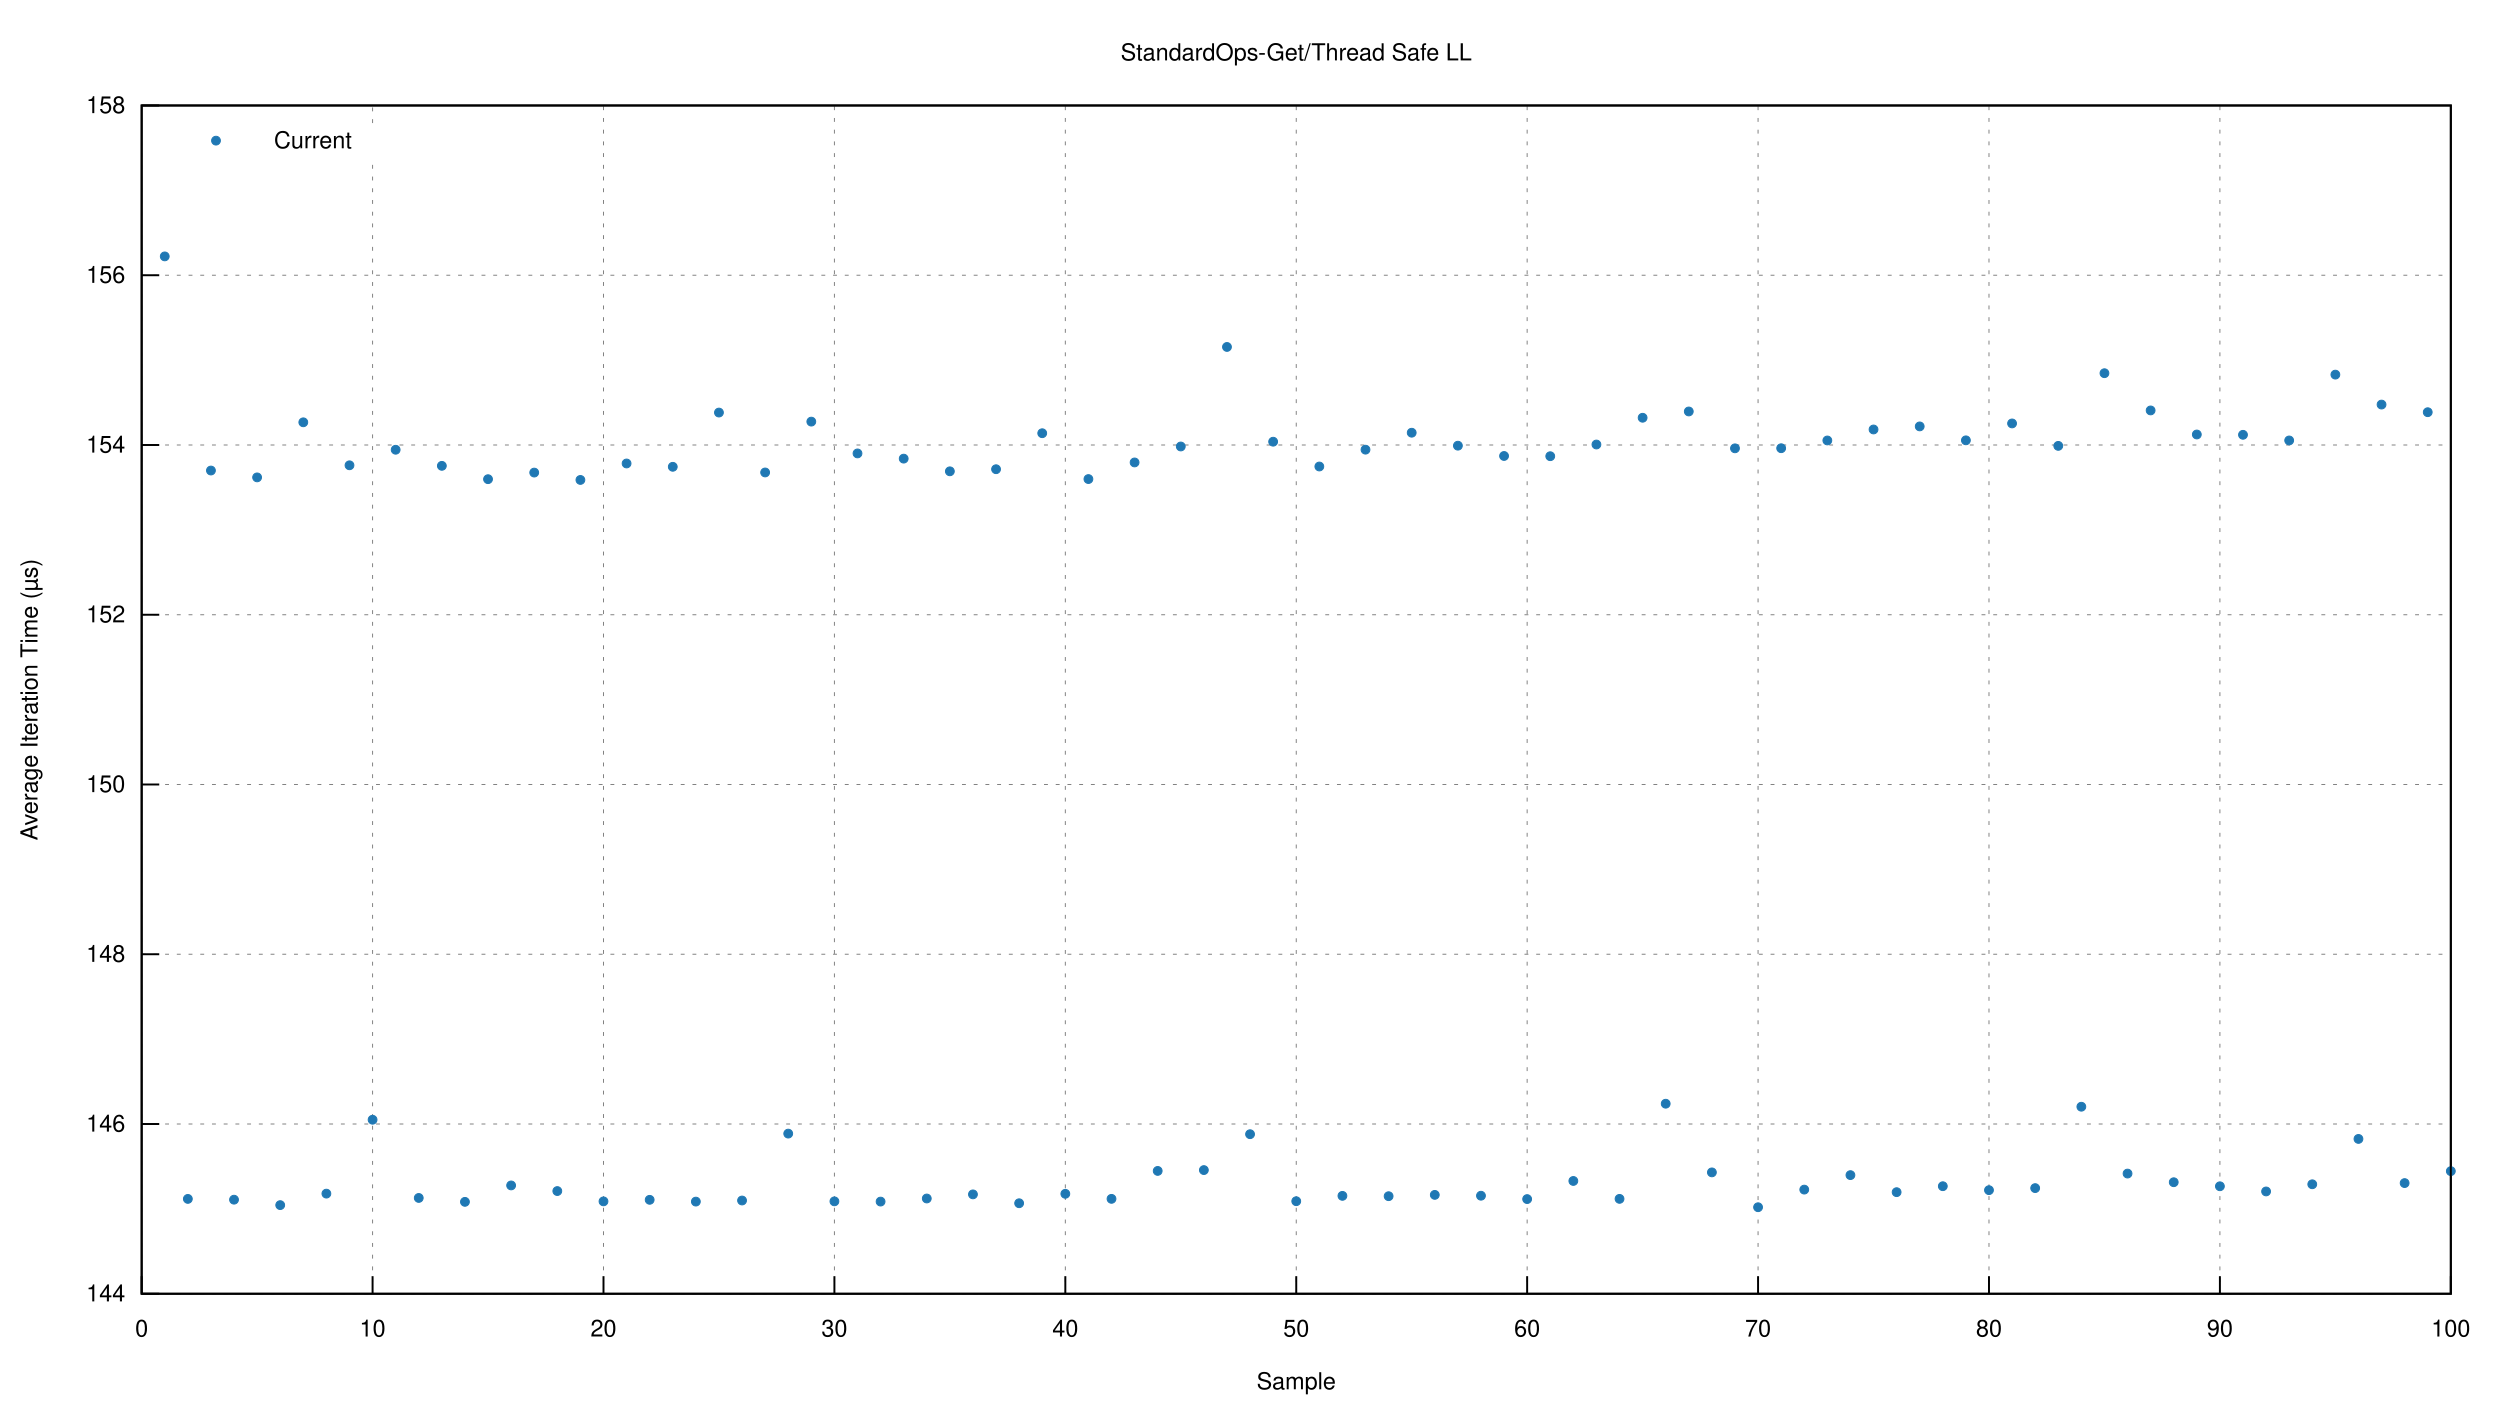
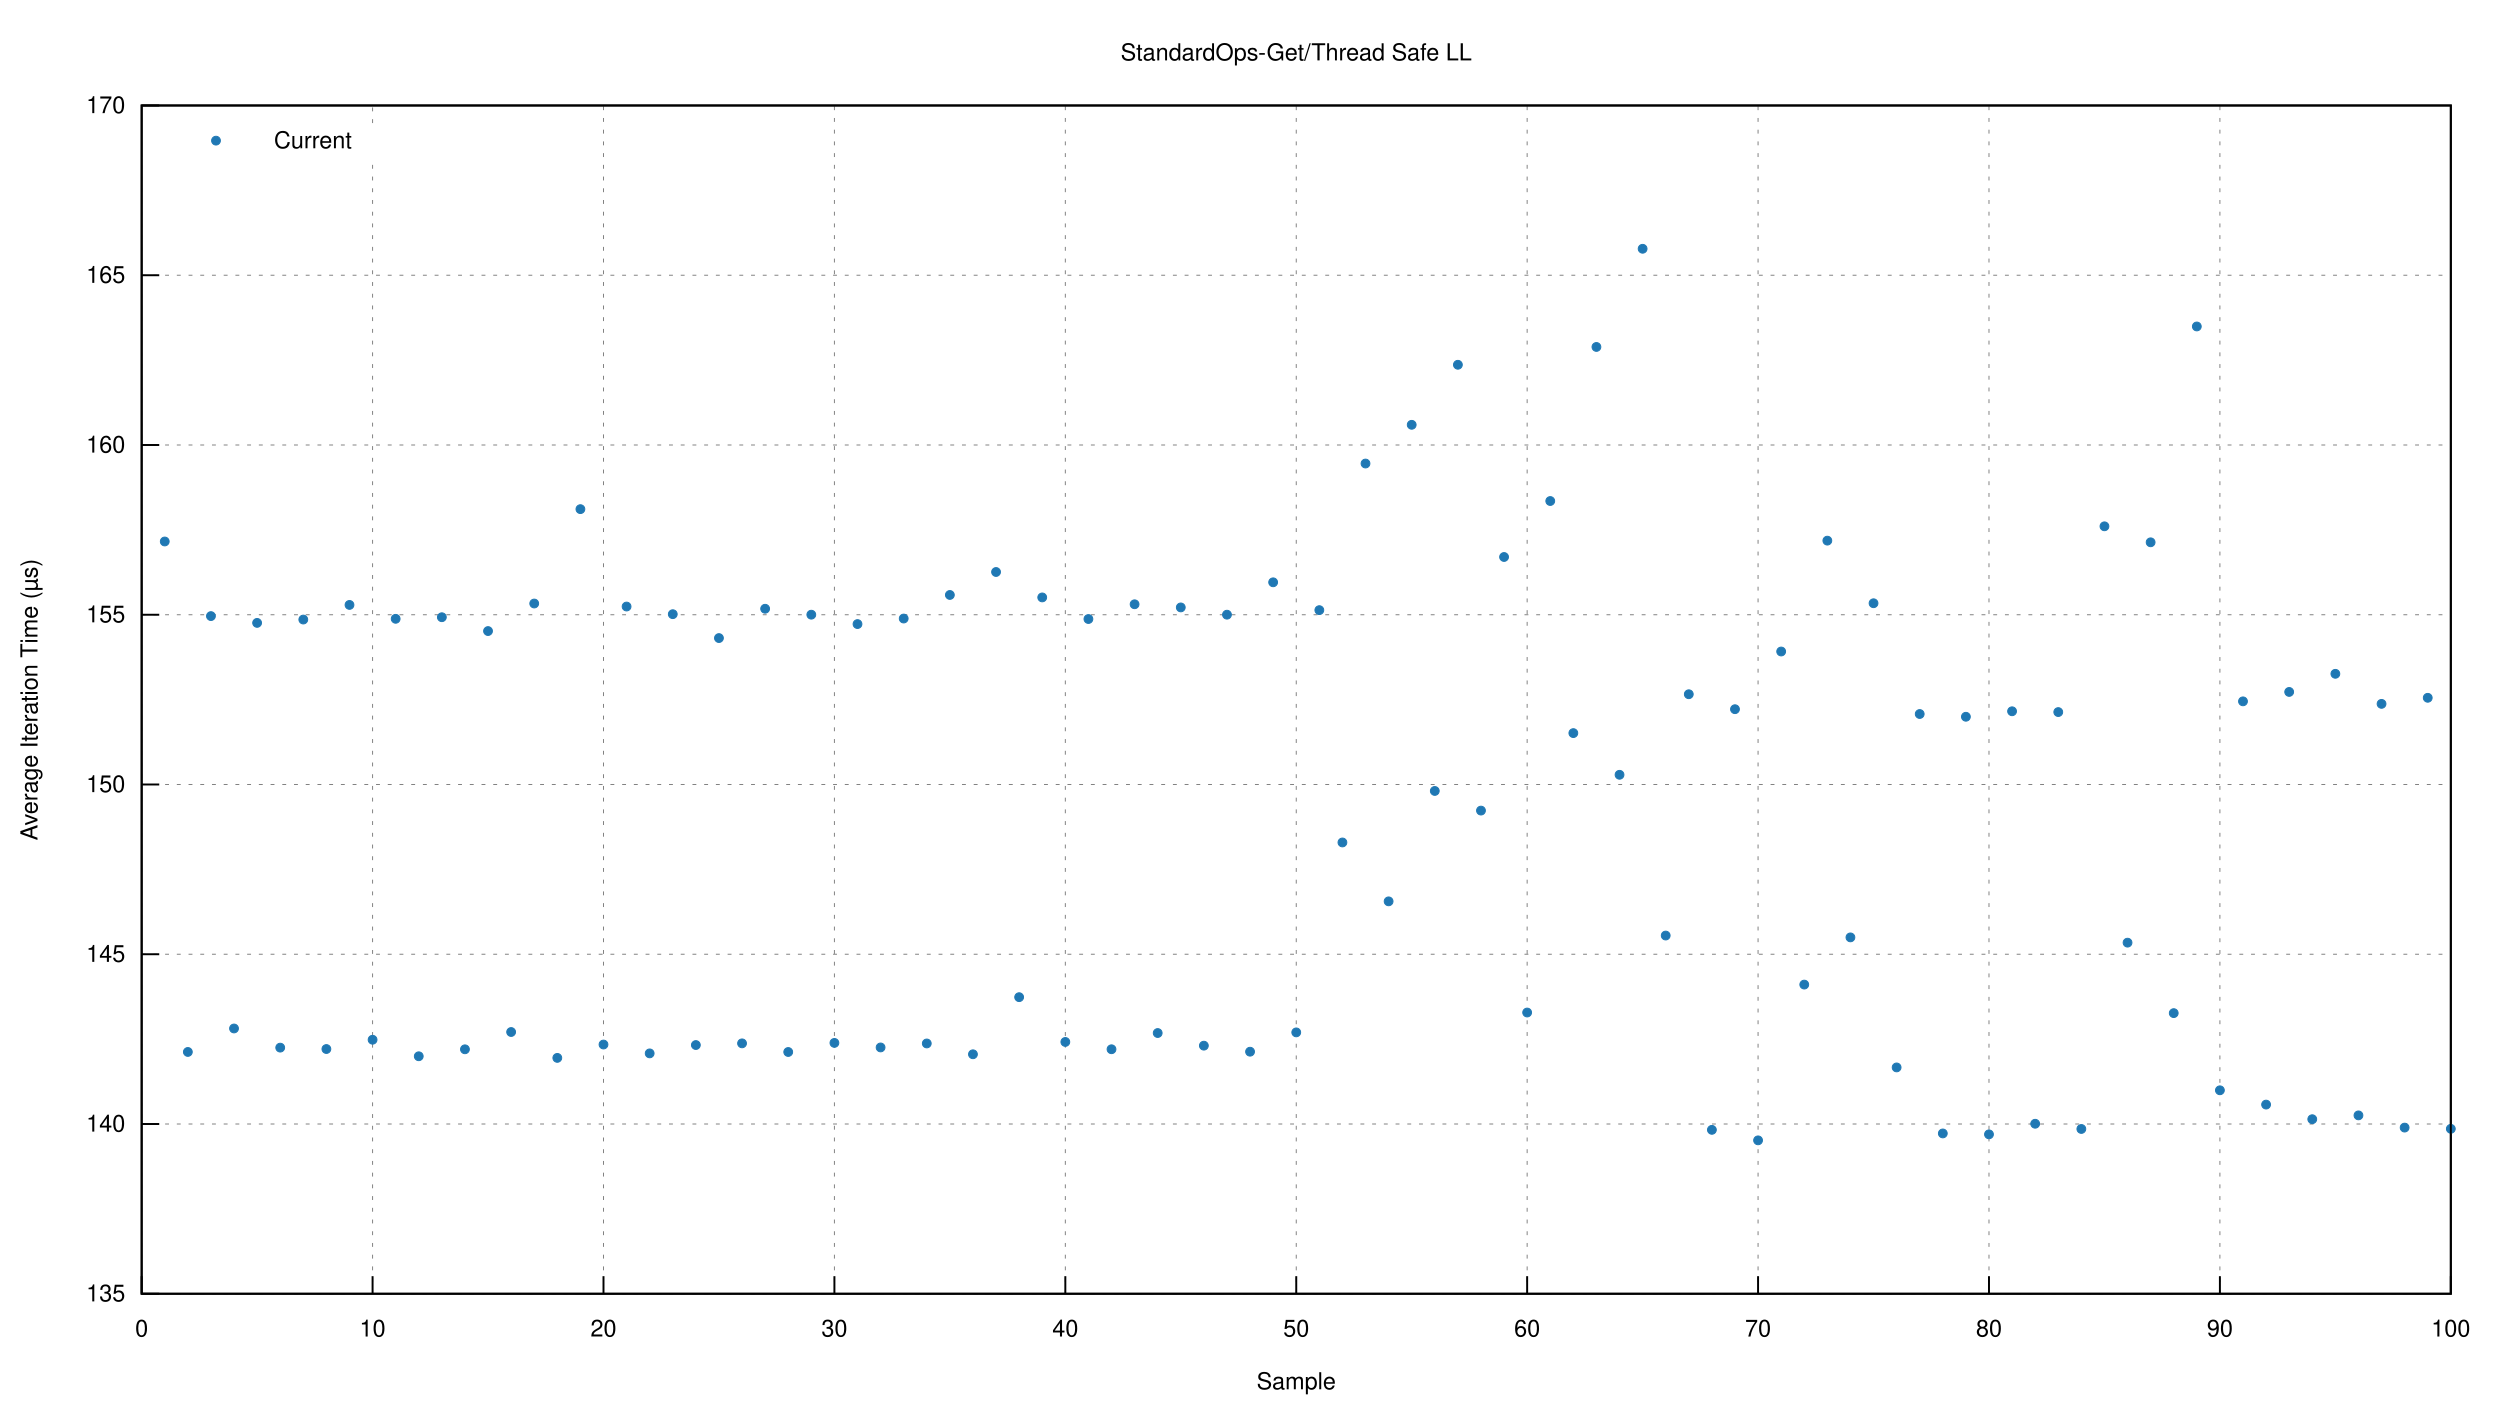
<svg xmlns="http://www.w3.org/2000/svg" xmlns:xlink="http://www.w3.org/1999/xlink" viewBox="0 0 1280 720">
  <g id="gnuplot_canvas">
    <rect x="0" y="0" width="1280" height="720" fill="none" />
    <defs>
      <circle id="gpDot" r="0.5" stroke-width="0.5" stroke="currentColor" />
      <path id="gpPt0" stroke-width="0.222" stroke="currentColor" d="M-1,0 h2 M0,-1 v2" />
      <path id="gpPt1" stroke-width="0.222" stroke="currentColor" d="M-1,-1 L1,1 M1,-1 L-1,1" />
      <path id="gpPt2" stroke-width="0.222" stroke="currentColor" d="M-1,0 L1,0 M0,-1 L0,1 M-1,-1 L1,1 M-1,1 L1,-1" />
      <rect id="gpPt3" stroke-width="0.222" stroke="currentColor" x="-1" y="-1" width="2" height="2" />
      <rect id="gpPt4" stroke-width="0.222" stroke="currentColor" fill="currentColor" x="-1" y="-1" width="2" height="2" />
      <circle id="gpPt5" stroke-width="0.222" stroke="currentColor" cx="0" cy="0" r="1" />
      <use xlink:href="#gpPt5" id="gpPt6" fill="currentColor" stroke="none" />
      <path id="gpPt7" stroke-width="0.222" stroke="currentColor" d="M0,-1.33 L-1.33,0.67 L1.33,0.67 z" />
      <use xlink:href="#gpPt7" id="gpPt8" fill="currentColor" stroke="none" />
      <use xlink:href="#gpPt7" id="gpPt9" stroke="currentColor" transform="rotate(180)" />
      <use xlink:href="#gpPt9" id="gpPt10" fill="currentColor" stroke="none" />
      <use xlink:href="#gpPt3" id="gpPt11" stroke="currentColor" transform="rotate(45)" />
      <use xlink:href="#gpPt11" id="gpPt12" fill="currentColor" stroke="none" />
      <path id="gpPt13" stroke-width="0.222" stroke="currentColor" d="M0,1.330 L1.265,0.411 L0.782,-1.067 L-0.782,-1.076 L-1.265,0.411 z" />
      <use xlink:href="#gpPt13" id="gpPt14" fill="currentColor" stroke="none" />
      <filter id="textbox" filterUnits="objectBoundingBox" x="0" y="0" height="1" width="1">
        <feFlood flood-color="white" flood-opacity="1" result="bgnd" />
        <feComposite in="SourceGraphic" in2="bgnd" operator="atop" />
      </filter>
      <filter id="greybox" filterUnits="objectBoundingBox" x="0" y="0" height="1" width="1">
        <feFlood flood-color="lightgrey" flood-opacity="1" result="grey" />
        <feComposite in="SourceGraphic" in2="grey" operator="atop" />
      </filter>
    </defs>
    <g fill="none" color="white" stroke="currentColor" stroke-width="1.00" stroke-linecap="butt" stroke-linejoin="miter">
</g>
    <g fill="none" color="black" stroke="currentColor" stroke-width="1.00" stroke-linecap="butt" stroke-linejoin="miter">
</g>
    <g fill="none" color="black" stroke="black" stroke-width="0.50" stroke-linecap="butt" stroke-linejoin="miter">
</g>
    <g fill="none" color="gray" stroke="currentColor" stroke-width="0.50" stroke-linecap="butt" stroke-linejoin="miter">
      <path stroke="gray" stroke-dasharray="2,4" class="gridline" d="M72.53,662.40 L1254.82,662.40  " />
    </g>
    <g fill="none" color="gray" stroke="gray" stroke-width="1.00" stroke-linecap="butt" stroke-linejoin="miter">
</g>
    <g fill="none" color="black" stroke="currentColor" stroke-width="1.00" stroke-linecap="butt" stroke-linejoin="miter">
      <path stroke="black" d="M72.53,662.40 L81.53,662.40  " />
      <g transform="translate(64.14,666.30)" stroke="none" fill="black" font-family="Helvetica" font-size="12.00" text-anchor="end">
        <text>
-           <tspan font-family="Helvetica"> 144</tspan>
+           <tspan font-family="Helvetica"> 135</tspan>
        </text>
      </g>
    </g>
    <g fill="none" color="black" stroke="currentColor" stroke-width="1.00" stroke-linecap="butt" stroke-linejoin="miter">
</g>
    <g fill="none" color="black" stroke="black" stroke-width="0.50" stroke-linecap="butt" stroke-linejoin="miter">
</g>
    <g fill="none" color="gray" stroke="currentColor" stroke-width="0.50" stroke-linecap="butt" stroke-linejoin="miter">
      <path stroke="gray" stroke-dasharray="2,4" class="gridline" d="M72.53,575.49 L1254.82,575.49  " />
    </g>
    <g fill="none" color="gray" stroke="gray" stroke-width="1.00" stroke-linecap="butt" stroke-linejoin="miter">
</g>
    <g fill="none" color="black" stroke="currentColor" stroke-width="1.00" stroke-linecap="butt" stroke-linejoin="miter">
      <path stroke="black" d="M72.53,575.49 L81.53,575.49  " />
      <g transform="translate(64.14,579.39)" stroke="none" fill="black" font-family="Helvetica" font-size="12.00" text-anchor="end">
        <text>
-           <tspan font-family="Helvetica"> 146</tspan>
+           <tspan font-family="Helvetica"> 140</tspan>
        </text>
      </g>
    </g>
    <g fill="none" color="black" stroke="currentColor" stroke-width="1.00" stroke-linecap="butt" stroke-linejoin="miter">
</g>
    <g fill="none" color="black" stroke="black" stroke-width="0.50" stroke-linecap="butt" stroke-linejoin="miter">
</g>
    <g fill="none" color="gray" stroke="currentColor" stroke-width="0.50" stroke-linecap="butt" stroke-linejoin="miter">
      <path stroke="gray" stroke-dasharray="2,4" class="gridline" d="M72.53,488.57 L1254.82,488.57  " />
    </g>
    <g fill="none" color="gray" stroke="gray" stroke-width="1.00" stroke-linecap="butt" stroke-linejoin="miter">
</g>
    <g fill="none" color="black" stroke="currentColor" stroke-width="1.00" stroke-linecap="butt" stroke-linejoin="miter">
      <path stroke="black" d="M72.53,488.57 L81.53,488.57  " />
      <g transform="translate(64.14,492.47)" stroke="none" fill="black" font-family="Helvetica" font-size="12.00" text-anchor="end">
        <text>
-           <tspan font-family="Helvetica"> 148</tspan>
+           <tspan font-family="Helvetica"> 145</tspan>
        </text>
      </g>
    </g>
    <g fill="none" color="black" stroke="currentColor" stroke-width="1.00" stroke-linecap="butt" stroke-linejoin="miter">
</g>
    <g fill="none" color="black" stroke="black" stroke-width="0.50" stroke-linecap="butt" stroke-linejoin="miter">
</g>
    <g fill="none" color="gray" stroke="currentColor" stroke-width="0.50" stroke-linecap="butt" stroke-linejoin="miter">
      <path stroke="gray" stroke-dasharray="2,4" class="gridline" d="M72.53,401.66 L1254.82,401.66  " />
    </g>
    <g fill="none" color="gray" stroke="gray" stroke-width="1.00" stroke-linecap="butt" stroke-linejoin="miter">
</g>
    <g fill="none" color="black" stroke="currentColor" stroke-width="1.00" stroke-linecap="butt" stroke-linejoin="miter">
      <path stroke="black" d="M72.53,401.66 L81.53,401.66  " />
      <g transform="translate(64.14,405.56)" stroke="none" fill="black" font-family="Helvetica" font-size="12.00" text-anchor="end">
        <text>
          <tspan font-family="Helvetica"> 150</tspan>
        </text>
      </g>
    </g>
    <g fill="none" color="black" stroke="currentColor" stroke-width="1.00" stroke-linecap="butt" stroke-linejoin="miter">
</g>
    <g fill="none" color="black" stroke="black" stroke-width="0.50" stroke-linecap="butt" stroke-linejoin="miter">
</g>
    <g fill="none" color="gray" stroke="currentColor" stroke-width="0.50" stroke-linecap="butt" stroke-linejoin="miter">
      <path stroke="gray" stroke-dasharray="2,4" class="gridline" d="M72.53,314.75 L1254.82,314.75  " />
    </g>
    <g fill="none" color="gray" stroke="gray" stroke-width="1.00" stroke-linecap="butt" stroke-linejoin="miter">
</g>
    <g fill="none" color="black" stroke="currentColor" stroke-width="1.00" stroke-linecap="butt" stroke-linejoin="miter">
      <path stroke="black" d="M72.53,314.75 L81.53,314.75  " />
      <g transform="translate(64.14,318.65)" stroke="none" fill="black" font-family="Helvetica" font-size="12.00" text-anchor="end">
        <text>
-           <tspan font-family="Helvetica"> 152</tspan>
+           <tspan font-family="Helvetica"> 155</tspan>
        </text>
      </g>
    </g>
    <g fill="none" color="black" stroke="currentColor" stroke-width="1.00" stroke-linecap="butt" stroke-linejoin="miter">
</g>
    <g fill="none" color="black" stroke="black" stroke-width="0.50" stroke-linecap="butt" stroke-linejoin="miter">
</g>
    <g fill="none" color="gray" stroke="currentColor" stroke-width="0.50" stroke-linecap="butt" stroke-linejoin="miter">
      <path stroke="gray" stroke-dasharray="2,4" class="gridline" d="M72.53,227.84 L1254.82,227.84  " />
    </g>
    <g fill="none" color="gray" stroke="gray" stroke-width="1.00" stroke-linecap="butt" stroke-linejoin="miter">
</g>
    <g fill="none" color="black" stroke="currentColor" stroke-width="1.00" stroke-linecap="butt" stroke-linejoin="miter">
      <path stroke="black" d="M72.53,227.84 L81.53,227.84  " />
      <g transform="translate(64.14,231.74)" stroke="none" fill="black" font-family="Helvetica" font-size="12.00" text-anchor="end">
        <text>
-           <tspan font-family="Helvetica"> 154</tspan>
+           <tspan font-family="Helvetica"> 160</tspan>
        </text>
      </g>
    </g>
    <g fill="none" color="black" stroke="currentColor" stroke-width="1.00" stroke-linecap="butt" stroke-linejoin="miter">
</g>
    <g fill="none" color="black" stroke="black" stroke-width="0.50" stroke-linecap="butt" stroke-linejoin="miter">
</g>
    <g fill="none" color="gray" stroke="currentColor" stroke-width="0.50" stroke-linecap="butt" stroke-linejoin="miter">
      <path stroke="gray" stroke-dasharray="2,4" class="gridline" d="M72.53,140.92 L1254.82,140.92  " />
    </g>
    <g fill="none" color="gray" stroke="gray" stroke-width="1.00" stroke-linecap="butt" stroke-linejoin="miter">
</g>
    <g fill="none" color="black" stroke="currentColor" stroke-width="1.00" stroke-linecap="butt" stroke-linejoin="miter">
      <path stroke="black" d="M72.53,140.92 L81.53,140.92  " />
      <g transform="translate(64.14,144.82)" stroke="none" fill="black" font-family="Helvetica" font-size="12.00" text-anchor="end">
        <text>
-           <tspan font-family="Helvetica"> 156</tspan>
+           <tspan font-family="Helvetica"> 165</tspan>
        </text>
      </g>
    </g>
    <g fill="none" color="black" stroke="currentColor" stroke-width="1.00" stroke-linecap="butt" stroke-linejoin="miter">
</g>
    <g fill="none" color="black" stroke="black" stroke-width="0.50" stroke-linecap="butt" stroke-linejoin="miter">
</g>
    <g fill="none" color="gray" stroke="currentColor" stroke-width="0.50" stroke-linecap="butt" stroke-linejoin="miter">
      <path stroke="gray" stroke-dasharray="2,4" class="gridline" d="M72.53,54.01 L1254.82,54.01  " />
    </g>
    <g fill="none" color="gray" stroke="gray" stroke-width="1.00" stroke-linecap="butt" stroke-linejoin="miter">
</g>
    <g fill="none" color="black" stroke="currentColor" stroke-width="1.00" stroke-linecap="butt" stroke-linejoin="miter">
      <path stroke="black" d="M72.53,54.01 L81.53,54.01  " />
      <g transform="translate(64.14,57.91)" stroke="none" fill="black" font-family="Helvetica" font-size="12.00" text-anchor="end">
        <text>
-           <tspan font-family="Helvetica"> 158</tspan>
+           <tspan font-family="Helvetica"> 170</tspan>
        </text>
      </g>
    </g>
    <g fill="none" color="black" stroke="currentColor" stroke-width="1.00" stroke-linecap="butt" stroke-linejoin="miter">
</g>
    <g fill="none" color="black" stroke="black" stroke-width="0.50" stroke-linecap="butt" stroke-linejoin="miter">
</g>
    <g fill="none" color="gray" stroke="currentColor" stroke-width="0.50" stroke-linecap="butt" stroke-linejoin="miter">
      <path stroke="gray" stroke-dasharray="2,4" class="gridline" d="M72.53,662.40 L72.53,54.01  " />
    </g>
    <g fill="none" color="gray" stroke="gray" stroke-width="1.00" stroke-linecap="butt" stroke-linejoin="miter">
</g>
    <g fill="none" color="black" stroke="currentColor" stroke-width="1.00" stroke-linecap="butt" stroke-linejoin="miter">
      <path stroke="black" d="M72.53,662.40 L72.53,653.40  " />
      <g transform="translate(72.53,684.30)" stroke="none" fill="black" font-family="Helvetica" font-size="12.00" text-anchor="middle">
        <text>
          <tspan font-family="Helvetica"> 0</tspan>
        </text>
      </g>
    </g>
    <g fill="none" color="black" stroke="currentColor" stroke-width="1.00" stroke-linecap="butt" stroke-linejoin="miter">
</g>
    <g fill="none" color="black" stroke="black" stroke-width="0.50" stroke-linecap="butt" stroke-linejoin="miter">
</g>
    <g fill="none" color="gray" stroke="currentColor" stroke-width="0.50" stroke-linecap="butt" stroke-linejoin="miter">
      <path stroke="gray" stroke-dasharray="2,4" class="gridline" d="M190.76,662.40 L190.76,81.01 M190.76,63.01 L190.76,54.01  " />
    </g>
    <g fill="none" color="gray" stroke="gray" stroke-width="1.00" stroke-linecap="butt" stroke-linejoin="miter">
</g>
    <g fill="none" color="black" stroke="currentColor" stroke-width="1.00" stroke-linecap="butt" stroke-linejoin="miter">
      <path stroke="black" d="M190.76,662.40 L190.76,653.40  " />
      <g transform="translate(190.76,684.30)" stroke="none" fill="black" font-family="Helvetica" font-size="12.00" text-anchor="middle">
        <text>
          <tspan font-family="Helvetica"> 10</tspan>
        </text>
      </g>
    </g>
    <g fill="none" color="black" stroke="currentColor" stroke-width="1.00" stroke-linecap="butt" stroke-linejoin="miter">
</g>
    <g fill="none" color="black" stroke="black" stroke-width="0.50" stroke-linecap="butt" stroke-linejoin="miter">
</g>
    <g fill="none" color="gray" stroke="currentColor" stroke-width="0.50" stroke-linecap="butt" stroke-linejoin="miter">
      <path stroke="gray" stroke-dasharray="2,4" class="gridline" d="M308.99,662.40 L308.99,54.01  " />
    </g>
    <g fill="none" color="gray" stroke="gray" stroke-width="1.00" stroke-linecap="butt" stroke-linejoin="miter">
</g>
    <g fill="none" color="black" stroke="currentColor" stroke-width="1.00" stroke-linecap="butt" stroke-linejoin="miter">
      <path stroke="black" d="M308.99,662.40 L308.99,653.40  " />
      <g transform="translate(308.99,684.30)" stroke="none" fill="black" font-family="Helvetica" font-size="12.00" text-anchor="middle">
        <text>
          <tspan font-family="Helvetica"> 20</tspan>
        </text>
      </g>
    </g>
    <g fill="none" color="black" stroke="currentColor" stroke-width="1.00" stroke-linecap="butt" stroke-linejoin="miter">
</g>
    <g fill="none" color="black" stroke="black" stroke-width="0.50" stroke-linecap="butt" stroke-linejoin="miter">
</g>
    <g fill="none" color="gray" stroke="currentColor" stroke-width="0.50" stroke-linecap="butt" stroke-linejoin="miter">
      <path stroke="gray" stroke-dasharray="2,4" class="gridline" d="M427.22,662.40 L427.22,54.01  " />
    </g>
    <g fill="none" color="gray" stroke="gray" stroke-width="1.00" stroke-linecap="butt" stroke-linejoin="miter">
</g>
    <g fill="none" color="black" stroke="currentColor" stroke-width="1.00" stroke-linecap="butt" stroke-linejoin="miter">
      <path stroke="black" d="M427.22,662.40 L427.22,653.40  " />
      <g transform="translate(427.22,684.30)" stroke="none" fill="black" font-family="Helvetica" font-size="12.00" text-anchor="middle">
        <text>
          <tspan font-family="Helvetica"> 30</tspan>
        </text>
      </g>
    </g>
    <g fill="none" color="black" stroke="currentColor" stroke-width="1.00" stroke-linecap="butt" stroke-linejoin="miter">
</g>
    <g fill="none" color="black" stroke="black" stroke-width="0.50" stroke-linecap="butt" stroke-linejoin="miter">
</g>
    <g fill="none" color="gray" stroke="currentColor" stroke-width="0.50" stroke-linecap="butt" stroke-linejoin="miter">
      <path stroke="gray" stroke-dasharray="2,4" class="gridline" d="M545.45,662.40 L545.45,54.01  " />
    </g>
    <g fill="none" color="gray" stroke="gray" stroke-width="1.00" stroke-linecap="butt" stroke-linejoin="miter">
</g>
    <g fill="none" color="black" stroke="currentColor" stroke-width="1.00" stroke-linecap="butt" stroke-linejoin="miter">
      <path stroke="black" d="M545.45,662.40 L545.45,653.40  " />
      <g transform="translate(545.45,684.30)" stroke="none" fill="black" font-family="Helvetica" font-size="12.00" text-anchor="middle">
        <text>
          <tspan font-family="Helvetica"> 40</tspan>
        </text>
      </g>
    </g>
    <g fill="none" color="black" stroke="currentColor" stroke-width="1.00" stroke-linecap="butt" stroke-linejoin="miter">
</g>
    <g fill="none" color="black" stroke="black" stroke-width="0.50" stroke-linecap="butt" stroke-linejoin="miter">
</g>
    <g fill="none" color="gray" stroke="currentColor" stroke-width="0.50" stroke-linecap="butt" stroke-linejoin="miter">
      <path stroke="gray" stroke-dasharray="2,4" class="gridline" d="M663.68,662.40 L663.68,54.01  " />
    </g>
    <g fill="none" color="gray" stroke="gray" stroke-width="1.00" stroke-linecap="butt" stroke-linejoin="miter">
</g>
    <g fill="none" color="black" stroke="currentColor" stroke-width="1.00" stroke-linecap="butt" stroke-linejoin="miter">
      <path stroke="black" d="M663.68,662.40 L663.68,653.40  " />
      <g transform="translate(663.68,684.30)" stroke="none" fill="black" font-family="Helvetica" font-size="12.00" text-anchor="middle">
        <text>
          <tspan font-family="Helvetica"> 50</tspan>
        </text>
      </g>
    </g>
    <g fill="none" color="black" stroke="currentColor" stroke-width="1.00" stroke-linecap="butt" stroke-linejoin="miter">
</g>
    <g fill="none" color="black" stroke="black" stroke-width="0.50" stroke-linecap="butt" stroke-linejoin="miter">
</g>
    <g fill="none" color="gray" stroke="currentColor" stroke-width="0.50" stroke-linecap="butt" stroke-linejoin="miter">
      <path stroke="gray" stroke-dasharray="2,4" class="gridline" d="M781.90,662.40 L781.90,54.01  " />
    </g>
    <g fill="none" color="gray" stroke="gray" stroke-width="1.00" stroke-linecap="butt" stroke-linejoin="miter">
</g>
    <g fill="none" color="black" stroke="currentColor" stroke-width="1.00" stroke-linecap="butt" stroke-linejoin="miter">
      <path stroke="black" d="M781.90,662.40 L781.90,653.40  " />
      <g transform="translate(781.90,684.30)" stroke="none" fill="black" font-family="Helvetica" font-size="12.00" text-anchor="middle">
        <text>
          <tspan font-family="Helvetica"> 60</tspan>
        </text>
      </g>
    </g>
    <g fill="none" color="black" stroke="currentColor" stroke-width="1.00" stroke-linecap="butt" stroke-linejoin="miter">
</g>
    <g fill="none" color="black" stroke="black" stroke-width="0.50" stroke-linecap="butt" stroke-linejoin="miter">
</g>
    <g fill="none" color="gray" stroke="currentColor" stroke-width="0.50" stroke-linecap="butt" stroke-linejoin="miter">
      <path stroke="gray" stroke-dasharray="2,4" class="gridline" d="M900.13,662.40 L900.13,54.01  " />
    </g>
    <g fill="none" color="gray" stroke="gray" stroke-width="1.00" stroke-linecap="butt" stroke-linejoin="miter">
</g>
    <g fill="none" color="black" stroke="currentColor" stroke-width="1.00" stroke-linecap="butt" stroke-linejoin="miter">
      <path stroke="black" d="M900.13,662.40 L900.13,653.40  " />
      <g transform="translate(900.13,684.30)" stroke="none" fill="black" font-family="Helvetica" font-size="12.00" text-anchor="middle">
        <text>
          <tspan font-family="Helvetica"> 70</tspan>
        </text>
      </g>
    </g>
    <g fill="none" color="black" stroke="currentColor" stroke-width="1.00" stroke-linecap="butt" stroke-linejoin="miter">
</g>
    <g fill="none" color="black" stroke="black" stroke-width="0.50" stroke-linecap="butt" stroke-linejoin="miter">
</g>
    <g fill="none" color="gray" stroke="currentColor" stroke-width="0.50" stroke-linecap="butt" stroke-linejoin="miter">
      <path stroke="gray" stroke-dasharray="2,4" class="gridline" d="M1018.36,662.40 L1018.36,54.01  " />
    </g>
    <g fill="none" color="gray" stroke="gray" stroke-width="1.00" stroke-linecap="butt" stroke-linejoin="miter">
</g>
    <g fill="none" color="black" stroke="currentColor" stroke-width="1.00" stroke-linecap="butt" stroke-linejoin="miter">
      <path stroke="black" d="M1018.36,662.40 L1018.36,653.40  " />
      <g transform="translate(1018.36,684.30)" stroke="none" fill="black" font-family="Helvetica" font-size="12.00" text-anchor="middle">
        <text>
          <tspan font-family="Helvetica"> 80</tspan>
        </text>
      </g>
    </g>
    <g fill="none" color="black" stroke="currentColor" stroke-width="1.00" stroke-linecap="butt" stroke-linejoin="miter">
</g>
    <g fill="none" color="black" stroke="black" stroke-width="0.50" stroke-linecap="butt" stroke-linejoin="miter">
</g>
    <g fill="none" color="gray" stroke="currentColor" stroke-width="0.50" stroke-linecap="butt" stroke-linejoin="miter">
      <path stroke="gray" stroke-dasharray="2,4" class="gridline" d="M1136.59,662.40 L1136.59,54.01  " />
    </g>
    <g fill="none" color="gray" stroke="gray" stroke-width="1.00" stroke-linecap="butt" stroke-linejoin="miter">
</g>
    <g fill="none" color="black" stroke="currentColor" stroke-width="1.00" stroke-linecap="butt" stroke-linejoin="miter">
      <path stroke="black" d="M1136.59,662.40 L1136.59,653.40  " />
      <g transform="translate(1136.59,684.30)" stroke="none" fill="black" font-family="Helvetica" font-size="12.00" text-anchor="middle">
        <text>
          <tspan font-family="Helvetica"> 90</tspan>
        </text>
      </g>
    </g>
    <g fill="none" color="black" stroke="currentColor" stroke-width="1.00" stroke-linecap="butt" stroke-linejoin="miter">
</g>
    <g fill="none" color="black" stroke="black" stroke-width="0.50" stroke-linecap="butt" stroke-linejoin="miter">
</g>
    <g fill="none" color="gray" stroke="currentColor" stroke-width="0.50" stroke-linecap="butt" stroke-linejoin="miter">
      <path stroke="gray" stroke-dasharray="2,4" class="gridline" d="M1254.82,662.40 L1254.82,54.01  " />
    </g>
    <g fill="none" color="gray" stroke="gray" stroke-width="1.00" stroke-linecap="butt" stroke-linejoin="miter">
</g>
    <g fill="none" color="black" stroke="currentColor" stroke-width="1.00" stroke-linecap="butt" stroke-linejoin="miter">
      <path stroke="black" d="M1254.82,662.40 L1254.82,653.40  " />
      <g transform="translate(1254.82,684.30)" stroke="none" fill="black" font-family="Helvetica" font-size="12.00" text-anchor="middle">
        <text>
          <tspan font-family="Helvetica"> 100</tspan>
        </text>
      </g>
    </g>
    <g fill="none" color="black" stroke="currentColor" stroke-width="1.00" stroke-linecap="butt" stroke-linejoin="miter">
</g>
    <g fill="none" color="black" stroke="currentColor" stroke-width="1.00" stroke-linecap="butt" stroke-linejoin="miter">
      <path stroke="black" d="M72.53,54.01 L72.53,662.40 L1254.82,662.40 L1254.82,54.01 L72.53,54.01 Z  " />
    </g>
    <g fill="none" color="black" stroke="currentColor" stroke-width="1.00" stroke-linecap="butt" stroke-linejoin="miter">
      <g transform="translate(19.18,358.21) rotate(270)" stroke="none" fill="black" font-family="Helvetica" font-size="12.00" text-anchor="middle">
        <text>
          <tspan font-family="Helvetica">Average Iteration Time (µs)</tspan>
        </text>
      </g>
    </g>
    <g fill="none" color="black" stroke="currentColor" stroke-width="1.00" stroke-linecap="butt" stroke-linejoin="miter">
      <g transform="translate(663.67,711.30)" stroke="none" fill="black" font-family="Helvetica" font-size="12.00" text-anchor="middle">
        <text>
          <tspan font-family="Helvetica">Sample</tspan>
        </text>
      </g>
    </g>
    <g fill="none" color="black" stroke="currentColor" stroke-width="1.00" stroke-linecap="butt" stroke-linejoin="miter">
</g>
    <g id="gnuplot_plot_1">
      <g fill="none" color="black" stroke="currentColor" stroke-width="1.00" stroke-linecap="butt" stroke-linejoin="miter">
        <g transform="translate(140.26,75.91)" stroke="none" fill="black" font-family="Helvetica" font-size="12.00" text-anchor="start">
          <text>
            <tspan font-family="Helvetica">Current</tspan>
          </text>
        </g>
      </g>
      <g fill="none" color="black" stroke="currentColor" stroke-width="1.00" stroke-linecap="butt" stroke-linejoin="miter">
-         <use xlink:href="#gpPt6" transform="translate(84.35,131.27) scale(2.25)" color="rgb( 31, 120, 180)" />
-         <use xlink:href="#gpPt6" transform="translate(96.18,613.84) scale(2.25)" color="rgb( 31, 120, 180)" />
-         <use xlink:href="#gpPt6" transform="translate(108.00,240.91) scale(2.25)" color="rgb( 31, 120, 180)" />
-         <use xlink:href="#gpPt6" transform="translate(119.82,614.24) scale(2.25)" color="rgb( 31, 120, 180)" />
-         <use xlink:href="#gpPt6" transform="translate(131.64,244.42) scale(2.25)" color="rgb( 31, 120, 180)" />
-         <use xlink:href="#gpPt6" transform="translate(143.47,617.02) scale(2.25)" color="rgb( 31, 120, 180)" />
-         <use xlink:href="#gpPt6" transform="translate(155.29,216.22) scale(2.25)" color="rgb( 31, 120, 180)" />
-         <use xlink:href="#gpPt6" transform="translate(167.11,611.14) scale(2.25)" color="rgb( 31, 120, 180)" />
-         <use xlink:href="#gpPt6" transform="translate(178.94,238.23) scale(2.25)" color="rgb( 31, 120, 180)" />
-         <use xlink:href="#gpPt6" transform="translate(190.76,573.31) scale(2.25)" color="rgb( 31, 120, 180)" />
-         <use xlink:href="#gpPt6" transform="translate(202.58,230.27) scale(2.25)" color="rgb( 31, 120, 180)" />
-         <use xlink:href="#gpPt6" transform="translate(214.40,613.35) scale(2.25)" color="rgb( 31, 120, 180)" />
-         <use xlink:href="#gpPt6" transform="translate(226.23,238.51) scale(2.25)" color="rgb( 31, 120, 180)" />
-         <use xlink:href="#gpPt6" transform="translate(238.05,615.35) scale(2.25)" color="rgb( 31, 120, 180)" />
-         <use xlink:href="#gpPt6" transform="translate(249.87,245.34) scale(2.25)" color="rgb( 31, 120, 180)" />
-         <use xlink:href="#gpPt6" transform="translate(261.70,606.94) scale(2.25)" color="rgb( 31, 120, 180)" />
-         <use xlink:href="#gpPt6" transform="translate(273.52,241.96) scale(2.25)" color="rgb( 31, 120, 180)" />
-         <use xlink:href="#gpPt6" transform="translate(285.34,609.82) scale(2.25)" color="rgb( 31, 120, 180)" />
-         <use xlink:href="#gpPt6" transform="translate(297.17,245.73) scale(2.25)" color="rgb( 31, 120, 180)" />
-         <use xlink:href="#gpPt6" transform="translate(308.99,615.10) scale(2.25)" color="rgb( 31, 120, 180)" />
-         <use xlink:href="#gpPt6" transform="translate(320.81,237.30) scale(2.25)" color="rgb( 31, 120, 180)" />
-         <use xlink:href="#gpPt6" transform="translate(332.63,614.31) scale(2.25)" color="rgb( 31, 120, 180)" />
-         <use xlink:href="#gpPt6" transform="translate(344.46,239.00) scale(2.25)" color="rgb( 31, 120, 180)" />
-         <use xlink:href="#gpPt6" transform="translate(356.28,615.22) scale(2.25)" color="rgb( 31, 120, 180)" />
-         <use xlink:href="#gpPt6" transform="translate(368.10,211.23) scale(2.25)" color="rgb( 31, 120, 180)" />
-         <use xlink:href="#gpPt6" transform="translate(379.93,614.66) scale(2.25)" color="rgb( 31, 120, 180)" />
-         <use xlink:href="#gpPt6" transform="translate(391.75,241.90) scale(2.25)" color="rgb( 31, 120, 180)" />
-         <use xlink:href="#gpPt6" transform="translate(403.57,580.41) scale(2.25)" color="rgb( 31, 120, 180)" />
-         <use xlink:href="#gpPt6" transform="translate(415.39,215.87) scale(2.25)" color="rgb( 31, 120, 180)" />
-         <use xlink:href="#gpPt6" transform="translate(427.22,615.09) scale(2.25)" color="rgb( 31, 120, 180)" />
-         <use xlink:href="#gpPt6" transform="translate(439.04,232.15) scale(2.25)" color="rgb( 31, 120, 180)" />
-         <use xlink:href="#gpPt6" transform="translate(450.86,615.21) scale(2.25)" color="rgb( 31, 120, 180)" />
-         <use xlink:href="#gpPt6" transform="translate(462.69,234.82) scale(2.25)" color="rgb( 31, 120, 180)" />
-         <use xlink:href="#gpPt6" transform="translate(474.51,613.63) scale(2.25)" color="rgb( 31, 120, 180)" />
-         <use xlink:href="#gpPt6" transform="translate(486.33,241.31) scale(2.25)" color="rgb( 31, 120, 180)" />
-         <use xlink:href="#gpPt6" transform="translate(498.15,611.52) scale(2.25)" color="rgb( 31, 120, 180)" />
-         <use xlink:href="#gpPt6" transform="translate(509.98,240.24) scale(2.25)" color="rgb( 31, 120, 180)" />
-         <use xlink:href="#gpPt6" transform="translate(521.80,616.06) scale(2.25)" color="rgb( 31, 120, 180)" />
-         <use xlink:href="#gpPt6" transform="translate(533.62,221.81) scale(2.25)" color="rgb( 31, 120, 180)" />
-         <use xlink:href="#gpPt6" transform="translate(545.45,611.23) scale(2.25)" color="rgb( 31, 120, 180)" />
-         <use xlink:href="#gpPt6" transform="translate(557.27,245.28) scale(2.25)" color="rgb( 31, 120, 180)" />
-         <use xlink:href="#gpPt6" transform="translate(569.09,613.81) scale(2.25)" color="rgb( 31, 120, 180)" />
-         <use xlink:href="#gpPt6" transform="translate(580.91,236.77) scale(2.25)" color="rgb( 31, 120, 180)" />
-         <use xlink:href="#gpPt6" transform="translate(592.74,599.51) scale(2.25)" color="rgb( 31, 120, 180)" />
-         <use xlink:href="#gpPt6" transform="translate(604.56,228.60) scale(2.25)" color="rgb( 31, 120, 180)" />
-         <use xlink:href="#gpPt6" transform="translate(616.38,599.08) scale(2.25)" color="rgb( 31, 120, 180)" />
-         <use xlink:href="#gpPt6" transform="translate(628.21,177.64) scale(2.25)" color="rgb( 31, 120, 180)" />
-         <use xlink:href="#gpPt6" transform="translate(640.03,580.71) scale(2.25)" color="rgb( 31, 120, 180)" />
-         <use xlink:href="#gpPt6" transform="translate(651.85,226.15) scale(2.25)" color="rgb( 31, 120, 180)" />
-         <use xlink:href="#gpPt6" transform="translate(663.68,615.02) scale(2.25)" color="rgb( 31, 120, 180)" />
-         <use xlink:href="#gpPt6" transform="translate(675.50,238.85) scale(2.25)" color="rgb( 31, 120, 180)" />
-         <use xlink:href="#gpPt6" transform="translate(687.32,612.28) scale(2.25)" color="rgb( 31, 120, 180)" />
-         <use xlink:href="#gpPt6" transform="translate(699.14,230.23) scale(2.25)" color="rgb( 31, 120, 180)" />
-         <use xlink:href="#gpPt6" transform="translate(710.97,612.45) scale(2.25)" color="rgb( 31, 120, 180)" />
-         <use xlink:href="#gpPt6" transform="translate(722.79,221.55) scale(2.25)" color="rgb( 31, 120, 180)" />
-         <use xlink:href="#gpPt6" transform="translate(734.61,611.78) scale(2.25)" color="rgb( 31, 120, 180)" />
-         <use xlink:href="#gpPt6" transform="translate(746.44,228.19) scale(2.25)" color="rgb( 31, 120, 180)" />
-         <use xlink:href="#gpPt6" transform="translate(758.26,612.21) scale(2.25)" color="rgb( 31, 120, 180)" />
-         <use xlink:href="#gpPt6" transform="translate(770.08,233.46) scale(2.25)" color="rgb( 31, 120, 180)" />
-         <use xlink:href="#gpPt6" transform="translate(781.90,613.93) scale(2.25)" color="rgb( 31, 120, 180)" />
-         <use xlink:href="#gpPt6" transform="translate(793.73,233.58) scale(2.25)" color="rgb( 31, 120, 180)" />
-         <use xlink:href="#gpPt6" transform="translate(805.55,604.65) scale(2.25)" color="rgb( 31, 120, 180)" />
-         <use xlink:href="#gpPt6" transform="translate(817.37,227.59) scale(2.25)" color="rgb( 31, 120, 180)" />
-         <use xlink:href="#gpPt6" transform="translate(829.20,613.82) scale(2.25)" color="rgb( 31, 120, 180)" />
-         <use xlink:href="#gpPt6" transform="translate(841.02,213.89) scale(2.25)" color="rgb( 31, 120, 180)" />
-         <use xlink:href="#gpPt6" transform="translate(852.84,565.10) scale(2.25)" color="rgb( 31, 120, 180)" />
-         <use xlink:href="#gpPt6" transform="translate(864.66,210.67) scale(2.25)" color="rgb( 31, 120, 180)" />
-         <use xlink:href="#gpPt6" transform="translate(876.49,600.26) scale(2.25)" color="rgb( 31, 120, 180)" />
-         <use xlink:href="#gpPt6" transform="translate(888.31,229.54) scale(2.25)" color="rgb( 31, 120, 180)" />
-         <use xlink:href="#gpPt6" transform="translate(900.13,618.10) scale(2.25)" color="rgb( 31, 120, 180)" />
-         <use xlink:href="#gpPt6" transform="translate(911.96,229.49) scale(2.25)" color="rgb( 31, 120, 180)" />
-         <use xlink:href="#gpPt6" transform="translate(923.78,609.08) scale(2.25)" color="rgb( 31, 120, 180)" />
-         <use xlink:href="#gpPt6" transform="translate(935.60,225.52) scale(2.25)" color="rgb( 31, 120, 180)" />
-         <use xlink:href="#gpPt6" transform="translate(947.42,601.66) scale(2.25)" color="rgb( 31, 120, 180)" />
-         <use xlink:href="#gpPt6" transform="translate(959.25,219.89) scale(2.25)" color="rgb( 31, 120, 180)" />
-         <use xlink:href="#gpPt6" transform="translate(971.07,610.39) scale(2.25)" color="rgb( 31, 120, 180)" />
-         <use xlink:href="#gpPt6" transform="translate(982.89,218.32) scale(2.25)" color="rgb( 31, 120, 180)" />
-         <use xlink:href="#gpPt6" transform="translate(994.72,607.34) scale(2.25)" color="rgb( 31, 120, 180)" />
-         <use xlink:href="#gpPt6" transform="translate(1006.54,225.45) scale(2.25)" color="rgb( 31, 120, 180)" />
-         <use xlink:href="#gpPt6" transform="translate(1018.36,609.36) scale(2.25)" color="rgb( 31, 120, 180)" />
-         <use xlink:href="#gpPt6" transform="translate(1030.18,216.80) scale(2.25)" color="rgb( 31, 120, 180)" />
-         <use xlink:href="#gpPt6" transform="translate(1042.01,608.31) scale(2.25)" color="rgb( 31, 120, 180)" />
-         <use xlink:href="#gpPt6" transform="translate(1053.83,228.29) scale(2.25)" color="rgb( 31, 120, 180)" />
-         <use xlink:href="#gpPt6" transform="translate(1065.65,566.64) scale(2.25)" color="rgb( 31, 120, 180)" />
-         <use xlink:href="#gpPt6" transform="translate(1077.48,191.08) scale(2.25)" color="rgb( 31, 120, 180)" />
-         <use xlink:href="#gpPt6" transform="translate(1089.30,600.87) scale(2.25)" color="rgb( 31, 120, 180)" />
-         <use xlink:href="#gpPt6" transform="translate(1101.12,210.14) scale(2.25)" color="rgb( 31, 120, 180)" />
-         <use xlink:href="#gpPt6" transform="translate(1112.95,605.30) scale(2.25)" color="rgb( 31, 120, 180)" />
-         <use xlink:href="#gpPt6" transform="translate(1124.77,222.46) scale(2.25)" color="rgb( 31, 120, 180)" />
-         <use xlink:href="#gpPt6" transform="translate(1136.59,607.37) scale(2.25)" color="rgb( 31, 120, 180)" />
-         <use xlink:href="#gpPt6" transform="translate(1148.41,222.62) scale(2.25)" color="rgb( 31, 120, 180)" />
-         <use xlink:href="#gpPt6" transform="translate(1160.24,610.02) scale(2.25)" color="rgb( 31, 120, 180)" />
-         <use xlink:href="#gpPt6" transform="translate(1172.06,225.51) scale(2.25)" color="rgb( 31, 120, 180)" />
-         <use xlink:href="#gpPt6" transform="translate(1183.88,606.35) scale(2.25)" color="rgb( 31, 120, 180)" />
-         <use xlink:href="#gpPt6" transform="translate(1195.71,191.81) scale(2.25)" color="rgb( 31, 120, 180)" />
-         <use xlink:href="#gpPt6" transform="translate(1207.53,583.13) scale(2.25)" color="rgb( 31, 120, 180)" />
-         <use xlink:href="#gpPt6" transform="translate(1219.35,207.14) scale(2.25)" color="rgb( 31, 120, 180)" />
-         <use xlink:href="#gpPt6" transform="translate(1231.17,605.74) scale(2.25)" color="rgb( 31, 120, 180)" />
-         <use xlink:href="#gpPt6" transform="translate(1243.00,211.05) scale(2.25)" color="rgb( 31, 120, 180)" />
-         <use xlink:href="#gpPt6" transform="translate(1254.82,599.62) scale(2.25)" color="rgb( 31, 120, 180)" />
+         <use xlink:href="#gpPt6" transform="translate(84.35,277.24) scale(2.25)" color="rgb( 31, 120, 180)" />
+         <use xlink:href="#gpPt6" transform="translate(96.18,538.60) scale(2.25)" color="rgb( 31, 120, 180)" />
+         <use xlink:href="#gpPt6" transform="translate(108.00,315.44) scale(2.25)" color="rgb( 31, 120, 180)" />
+         <use xlink:href="#gpPt6" transform="translate(119.82,526.58) scale(2.25)" color="rgb( 31, 120, 180)" />
+         <use xlink:href="#gpPt6" transform="translate(131.64,318.92) scale(2.25)" color="rgb( 31, 120, 180)" />
+         <use xlink:href="#gpPt6" transform="translate(143.47,536.39) scale(2.25)" color="rgb( 31, 120, 180)" />
+         <use xlink:href="#gpPt6" transform="translate(155.29,317.21) scale(2.25)" color="rgb( 31, 120, 180)" />
+         <use xlink:href="#gpPt6" transform="translate(167.11,537.10) scale(2.25)" color="rgb( 31, 120, 180)" />
+         <use xlink:href="#gpPt6" transform="translate(178.94,309.72) scale(2.25)" color="rgb( 31, 120, 180)" />
+         <use xlink:href="#gpPt6" transform="translate(190.76,532.35) scale(2.25)" color="rgb( 31, 120, 180)" />
+         <use xlink:href="#gpPt6" transform="translate(202.58,316.83) scale(2.25)" color="rgb( 31, 120, 180)" />
+         <use xlink:href="#gpPt6" transform="translate(214.40,540.81) scale(2.25)" color="rgb( 31, 120, 180)" />
+         <use xlink:href="#gpPt6" transform="translate(226.23,316.02) scale(2.25)" color="rgb( 31, 120, 180)" />
+         <use xlink:href="#gpPt6" transform="translate(238.05,537.24) scale(2.25)" color="rgb( 31, 120, 180)" />
+         <use xlink:href="#gpPt6" transform="translate(249.87,323.10) scale(2.25)" color="rgb( 31, 120, 180)" />
+         <use xlink:href="#gpPt6" transform="translate(261.70,528.39) scale(2.25)" color="rgb( 31, 120, 180)" />
+         <use xlink:href="#gpPt6" transform="translate(273.52,309.00) scale(2.25)" color="rgb( 31, 120, 180)" />
+         <use xlink:href="#gpPt6" transform="translate(285.34,541.64) scale(2.25)" color="rgb( 31, 120, 180)" />
+         <use xlink:href="#gpPt6" transform="translate(297.17,260.68) scale(2.25)" color="rgb( 31, 120, 180)" />
+         <use xlink:href="#gpPt6" transform="translate(308.99,534.80) scale(2.25)" color="rgb( 31, 120, 180)" />
+         <use xlink:href="#gpPt6" transform="translate(320.81,310.55) scale(2.25)" color="rgb( 31, 120, 180)" />
+         <use xlink:href="#gpPt6" transform="translate(332.63,539.33) scale(2.25)" color="rgb( 31, 120, 180)" />
+         <use xlink:href="#gpPt6" transform="translate(344.46,314.46) scale(2.25)" color="rgb( 31, 120, 180)" />
+         <use xlink:href="#gpPt6" transform="translate(356.28,535.06) scale(2.25)" color="rgb( 31, 120, 180)" />
+         <use xlink:href="#gpPt6" transform="translate(368.10,326.69) scale(2.25)" color="rgb( 31, 120, 180)" />
+         <use xlink:href="#gpPt6" transform="translate(379.93,534.20) scale(2.25)" color="rgb( 31, 120, 180)" />
+         <use xlink:href="#gpPt6" transform="translate(391.75,311.68) scale(2.25)" color="rgb( 31, 120, 180)" />
+         <use xlink:href="#gpPt6" transform="translate(403.57,538.62) scale(2.25)" color="rgb( 31, 120, 180)" />
+         <use xlink:href="#gpPt6" transform="translate(415.39,314.72) scale(2.25)" color="rgb( 31, 120, 180)" />
+         <use xlink:href="#gpPt6" transform="translate(427.22,533.97) scale(2.25)" color="rgb( 31, 120, 180)" />
+         <use xlink:href="#gpPt6" transform="translate(439.04,319.52) scale(2.25)" color="rgb( 31, 120, 180)" />
+         <use xlink:href="#gpPt6" transform="translate(450.86,536.29) scale(2.25)" color="rgb( 31, 120, 180)" />
+         <use xlink:href="#gpPt6" transform="translate(462.69,316.69) scale(2.25)" color="rgb( 31, 120, 180)" />
+         <use xlink:href="#gpPt6" transform="translate(474.51,534.25) scale(2.25)" color="rgb( 31, 120, 180)" />
+         <use xlink:href="#gpPt6" transform="translate(486.33,304.62) scale(2.25)" color="rgb( 31, 120, 180)" />
+         <use xlink:href="#gpPt6" transform="translate(498.15,539.79) scale(2.25)" color="rgb( 31, 120, 180)" />
+         <use xlink:href="#gpPt6" transform="translate(509.98,292.86) scale(2.25)" color="rgb( 31, 120, 180)" />
+         <use xlink:href="#gpPt6" transform="translate(521.80,510.55) scale(2.25)" color="rgb( 31, 120, 180)" />
+         <use xlink:href="#gpPt6" transform="translate(533.62,305.88) scale(2.25)" color="rgb( 31, 120, 180)" />
+         <use xlink:href="#gpPt6" transform="translate(545.45,533.48) scale(2.25)" color="rgb( 31, 120, 180)" />
+         <use xlink:href="#gpPt6" transform="translate(557.27,316.94) scale(2.25)" color="rgb( 31, 120, 180)" />
+         <use xlink:href="#gpPt6" transform="translate(569.09,537.22) scale(2.25)" color="rgb( 31, 120, 180)" />
+         <use xlink:href="#gpPt6" transform="translate(580.91,309.39) scale(2.25)" color="rgb( 31, 120, 180)" />
+         <use xlink:href="#gpPt6" transform="translate(592.74,528.91) scale(2.25)" color="rgb( 31, 120, 180)" />
+         <use xlink:href="#gpPt6" transform="translate(604.56,311.00) scale(2.25)" color="rgb( 31, 120, 180)" />
+         <use xlink:href="#gpPt6" transform="translate(616.38,535.38) scale(2.25)" color="rgb( 31, 120, 180)" />
+         <use xlink:href="#gpPt6" transform="translate(628.21,314.72) scale(2.25)" color="rgb( 31, 120, 180)" />
+         <use xlink:href="#gpPt6" transform="translate(640.03,538.47) scale(2.25)" color="rgb( 31, 120, 180)" />
+         <use xlink:href="#gpPt6" transform="translate(651.85,298.14) scale(2.25)" color="rgb( 31, 120, 180)" />
+         <use xlink:href="#gpPt6" transform="translate(663.68,528.58) scale(2.25)" color="rgb( 31, 120, 180)" />
+         <use xlink:href="#gpPt6" transform="translate(675.50,312.39) scale(2.25)" color="rgb( 31, 120, 180)" />
+         <use xlink:href="#gpPt6" transform="translate(687.32,431.34) scale(2.25)" color="rgb( 31, 120, 180)" />
+         <use xlink:href="#gpPt6" transform="translate(699.14,237.33) scale(2.25)" color="rgb( 31, 120, 180)" />
+         <use xlink:href="#gpPt6" transform="translate(710.97,461.49) scale(2.25)" color="rgb( 31, 120, 180)" />
+         <use xlink:href="#gpPt6" transform="translate(722.79,217.50) scale(2.25)" color="rgb( 31, 120, 180)" />
+         <use xlink:href="#gpPt6" transform="translate(734.61,404.97) scale(2.25)" color="rgb( 31, 120, 180)" />
+         <use xlink:href="#gpPt6" transform="translate(746.44,186.76) scale(2.25)" color="rgb( 31, 120, 180)" />
+         <use xlink:href="#gpPt6" transform="translate(758.26,415.02) scale(2.25)" color="rgb( 31, 120, 180)" />
+         <use xlink:href="#gpPt6" transform="translate(770.08,285.18) scale(2.25)" color="rgb( 31, 120, 180)" />
+         <use xlink:href="#gpPt6" transform="translate(781.90,518.41) scale(2.25)" color="rgb( 31, 120, 180)" />
+         <use xlink:href="#gpPt6" transform="translate(793.73,256.52) scale(2.25)" color="rgb( 31, 120, 180)" />
+         <use xlink:href="#gpPt6" transform="translate(805.55,375.35) scale(2.25)" color="rgb( 31, 120, 180)" />
+         <use xlink:href="#gpPt6" transform="translate(817.37,177.64) scale(2.25)" color="rgb( 31, 120, 180)" />
+         <use xlink:href="#gpPt6" transform="translate(829.20,396.69) scale(2.25)" color="rgb( 31, 120, 180)" />
+         <use xlink:href="#gpPt6" transform="translate(841.02,127.37) scale(2.25)" color="rgb( 31, 120, 180)" />
+         <use xlink:href="#gpPt6" transform="translate(852.84,479.00) scale(2.25)" color="rgb( 31, 120, 180)" />
+         <use xlink:href="#gpPt6" transform="translate(864.66,355.45) scale(2.25)" color="rgb( 31, 120, 180)" />
+         <use xlink:href="#gpPt6" transform="translate(876.49,578.48) scale(2.25)" color="rgb( 31, 120, 180)" />
+         <use xlink:href="#gpPt6" transform="translate(888.31,363.11) scale(2.25)" color="rgb( 31, 120, 180)" />
+         <use xlink:href="#gpPt6" transform="translate(900.13,583.86) scale(2.25)" color="rgb( 31, 120, 180)" />
+         <use xlink:href="#gpPt6" transform="translate(911.96,333.57) scale(2.25)" color="rgb( 31, 120, 180)" />
+         <use xlink:href="#gpPt6" transform="translate(923.78,504.11) scale(2.25)" color="rgb( 31, 120, 180)" />
+         <use xlink:href="#gpPt6" transform="translate(935.60,276.81) scale(2.25)" color="rgb( 31, 120, 180)" />
+         <use xlink:href="#gpPt6" transform="translate(947.42,479.94) scale(2.25)" color="rgb( 31, 120, 180)" />
+         <use xlink:href="#gpPt6" transform="translate(959.25,308.86) scale(2.25)" color="rgb( 31, 120, 180)" />
+         <use xlink:href="#gpPt6" transform="translate(971.07,546.52) scale(2.25)" color="rgb( 31, 120, 180)" />
+         <use xlink:href="#gpPt6" transform="translate(982.89,365.57) scale(2.25)" color="rgb( 31, 120, 180)" />
+         <use xlink:href="#gpPt6" transform="translate(994.72,580.32) scale(2.25)" color="rgb( 31, 120, 180)" />
+         <use xlink:href="#gpPt6" transform="translate(1006.54,366.98) scale(2.25)" color="rgb( 31, 120, 180)" />
+         <use xlink:href="#gpPt6" transform="translate(1018.36,580.79) scale(2.25)" color="rgb( 31, 120, 180)" />
+         <use xlink:href="#gpPt6" transform="translate(1030.18,364.17) scale(2.25)" color="rgb( 31, 120, 180)" />
+         <use xlink:href="#gpPt6" transform="translate(1042.01,575.36) scale(2.25)" color="rgb( 31, 120, 180)" />
+         <use xlink:href="#gpPt6" transform="translate(1053.83,364.58) scale(2.25)" color="rgb( 31, 120, 180)" />
+         <use xlink:href="#gpPt6" transform="translate(1065.65,578.03) scale(2.25)" color="rgb( 31, 120, 180)" />
+         <use xlink:href="#gpPt6" transform="translate(1077.48,269.47) scale(2.25)" color="rgb( 31, 120, 180)" />
+         <use xlink:href="#gpPt6" transform="translate(1089.30,482.64) scale(2.25)" color="rgb( 31, 120, 180)" />
+         <use xlink:href="#gpPt6" transform="translate(1101.12,277.66) scale(2.25)" color="rgb( 31, 120, 180)" />
+         <use xlink:href="#gpPt6" transform="translate(1112.95,518.72) scale(2.25)" color="rgb( 31, 120, 180)" />
+         <use xlink:href="#gpPt6" transform="translate(1124.77,167.15) scale(2.25)" color="rgb( 31, 120, 180)" />
+         <use xlink:href="#gpPt6" transform="translate(1136.59,558.23) scale(2.25)" color="rgb( 31, 120, 180)" />
+         <use xlink:href="#gpPt6" transform="translate(1148.41,359.09) scale(2.25)" color="rgb( 31, 120, 180)" />
+         <use xlink:href="#gpPt6" transform="translate(1160.24,565.55) scale(2.25)" color="rgb( 31, 120, 180)" />
+         <use xlink:href="#gpPt6" transform="translate(1172.06,354.27) scale(2.25)" color="rgb( 31, 120, 180)" />
+         <use xlink:href="#gpPt6" transform="translate(1183.88,573.03) scale(2.25)" color="rgb( 31, 120, 180)" />
+         <use xlink:href="#gpPt6" transform="translate(1195.71,344.99) scale(2.25)" color="rgb( 31, 120, 180)" />
+         <use xlink:href="#gpPt6" transform="translate(1207.53,571.07) scale(2.25)" color="rgb( 31, 120, 180)" />
+         <use xlink:href="#gpPt6" transform="translate(1219.35,360.38) scale(2.25)" color="rgb( 31, 120, 180)" />
+         <use xlink:href="#gpPt6" transform="translate(1231.17,577.33) scale(2.25)" color="rgb( 31, 120, 180)" />
+         <use xlink:href="#gpPt6" transform="translate(1243.00,357.27) scale(2.25)" color="rgb( 31, 120, 180)" />
+         <use xlink:href="#gpPt6" transform="translate(1254.82,577.96) scale(2.25)" color="rgb( 31, 120, 180)" />
        <use xlink:href="#gpPt6" transform="translate(110.59,72.01) scale(2.25)" color="rgb( 31, 120, 180)" />
      </g>
    </g>
    <g fill="none" color="white" stroke="rgb( 31, 120, 180)" stroke-width="2.00" stroke-linecap="butt" stroke-linejoin="miter">
</g>
    <g fill="none" color="black" stroke="currentColor" stroke-width="2.00" stroke-linecap="butt" stroke-linejoin="miter">
</g>
    <g fill="none" color="black" stroke="black" stroke-width="1.00" stroke-linecap="butt" stroke-linejoin="miter">
</g>
    <g fill="none" color="black" stroke="currentColor" stroke-width="1.00" stroke-linecap="butt" stroke-linejoin="miter">
      <path stroke="black" d="M72.53,54.01 L72.53,662.40 L1254.82,662.40 L1254.82,54.01 L72.53,54.01 Z  " />
    </g>
    <g fill="none" color="black" stroke="currentColor" stroke-width="1.00" stroke-linecap="butt" stroke-linejoin="miter">
      <g transform="translate(663.67,30.91)" stroke="none" fill="black" font-family="Helvetica" font-size="12.00" text-anchor="middle">
        <text>
          <tspan font-family="Helvetica">StandardOps-Get/Thread Safe LL</tspan>
        </text>
      </g>
    </g>
    <g fill="none" color="black" stroke="currentColor" stroke-width="1.00" stroke-linecap="butt" stroke-linejoin="miter">
</g>
  </g>
</svg>
